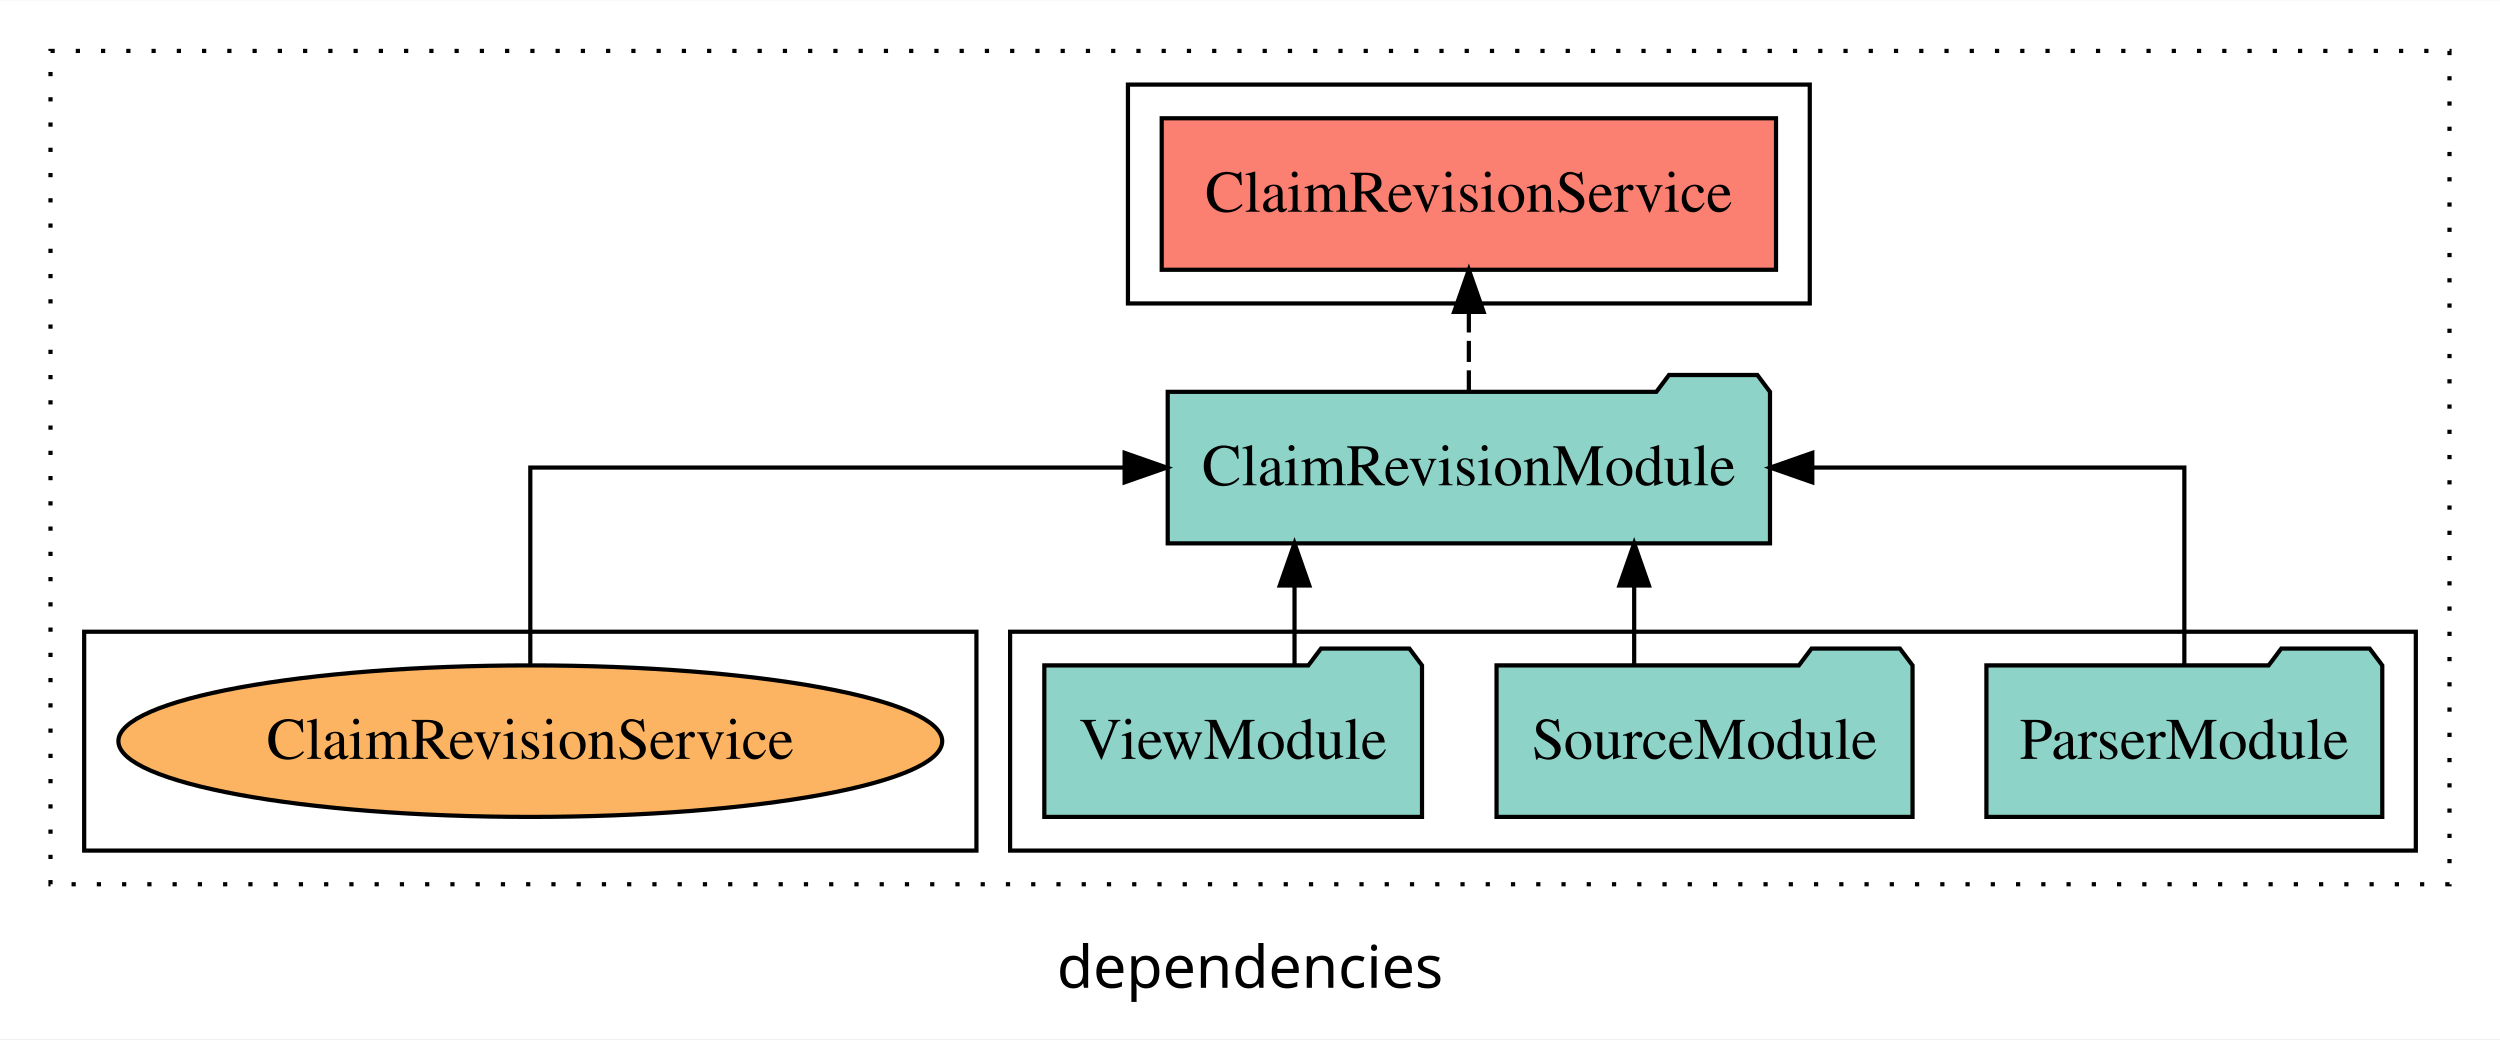
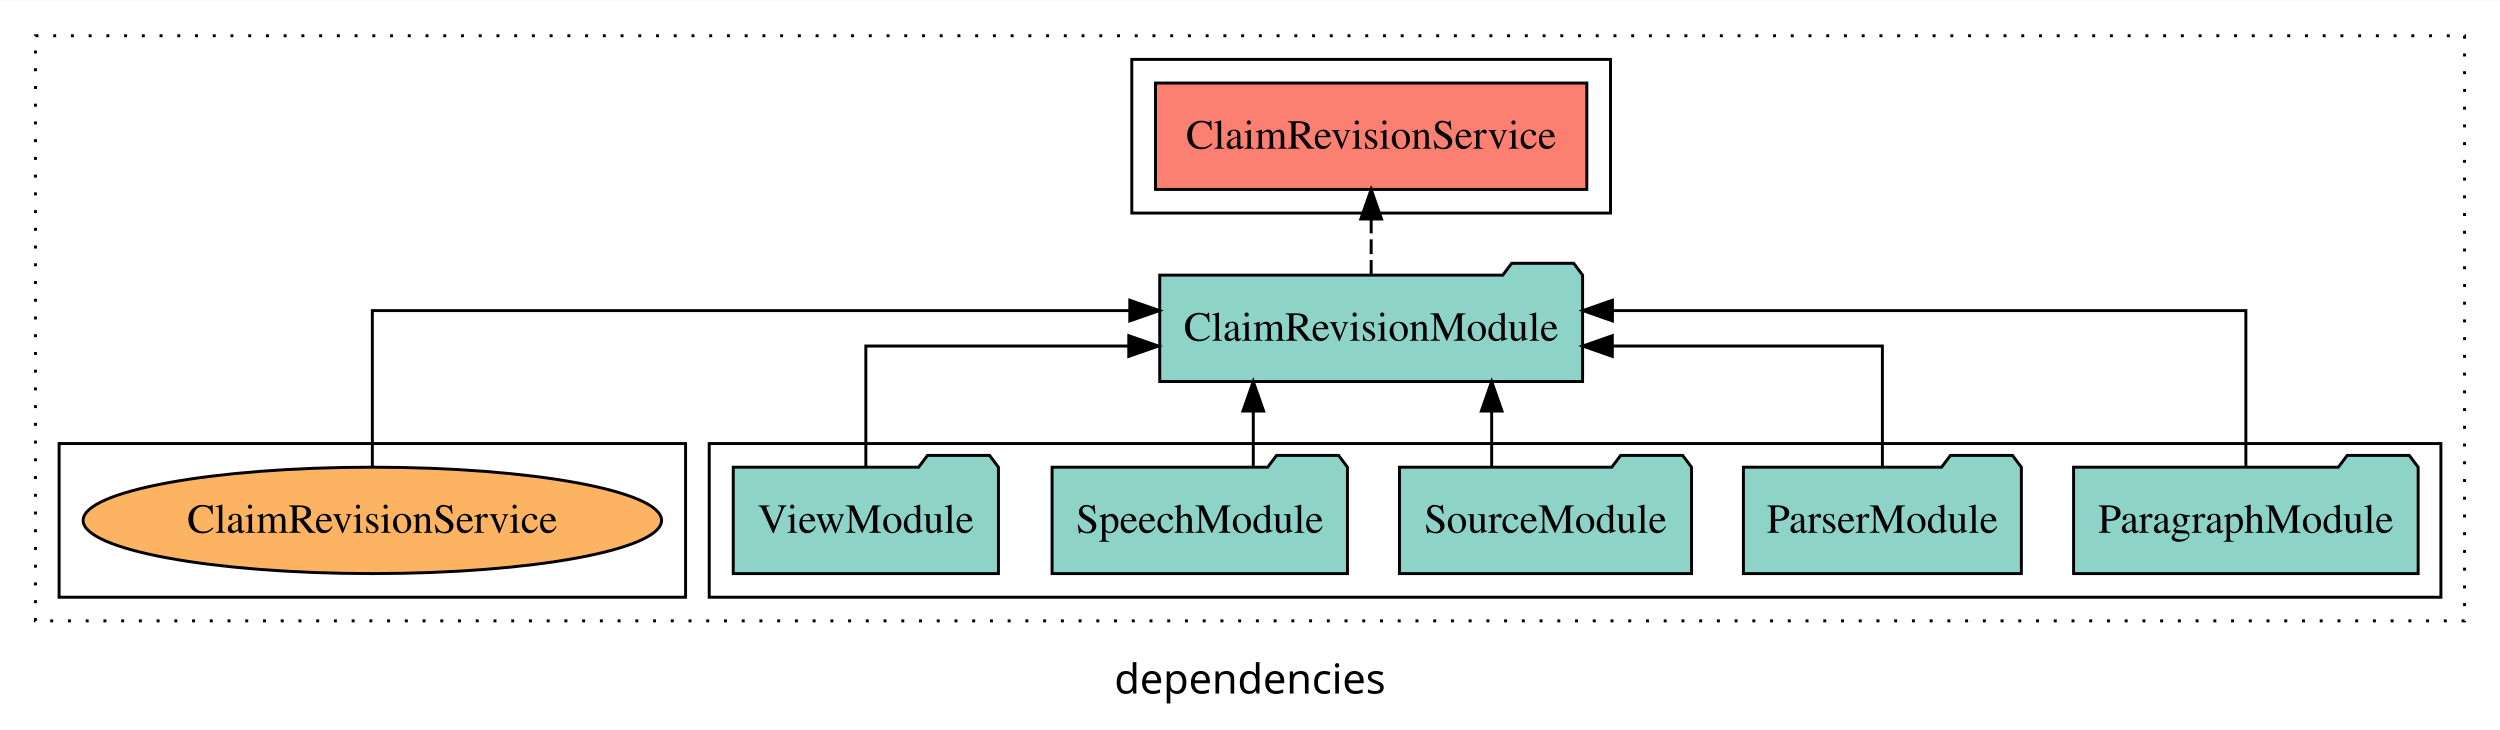
- <svg xmlns="http://www.w3.org/2000/svg" width="594pt" height="247pt" viewBox="0.00 0.00 594.00 246.80">
+ <svg xmlns="http://www.w3.org/2000/svg" width="846pt" height="247pt" viewBox="0.00 0.00 846.00 246.80">
  <g id="graph0" class="graph" transform="scale(1 1) rotate(0) translate(4 242.8)">
-     <polygon fill="white" stroke="transparent" points="-4,4 -4,-242.8 590,-242.8 590,4 -4,4" />
-     <text text-anchor="middle" x="293" y="-8.2" font-family="sans-serif" font-size="14.00">dependencies</text>
+     <polygon fill="white" stroke="transparent" points="-4,4 -4,-242.8 842,-242.8 842,4 -4,4" />
+     <text text-anchor="middle" x="419" y="-8.2" font-family="sans-serif" font-size="14.00">dependencies</text>
    <g id="clust1" class="cluster">
-       <polygon fill="none" stroke="black" stroke-dasharray="1,5" points="8,-32.8 8,-230.8 578,-230.8 578,-32.8 8,-32.8" />
+       <polygon fill="none" stroke="black" stroke-dasharray="1,5" points="8,-32.8 8,-230.8 830,-230.8 830,-32.8 8,-32.8" />
    </g>
    <g id="clust4" class="cluster">
-       <polygon fill="none" stroke="black" points="264,-170.8 264,-222.8 426,-222.8 426,-170.8 264,-170.8" />
+       <polygon fill="none" stroke="black" points="379,-170.8 379,-222.8 541,-222.8 541,-170.8 379,-170.8" />
    </g>
    <g id="clust3" class="cluster">
-       <polygon fill="none" stroke="black" points="236,-40.8 236,-92.8 570,-92.8 570,-40.8 236,-40.8" />
+       <polygon fill="none" stroke="black" points="236,-40.8 236,-92.8 822,-92.8 822,-40.8 236,-40.8" />
    </g>
    <g id="clust6" class="cluster">
      <polygon fill="none" stroke="black" points="16,-40.8 16,-92.8 228,-92.8 228,-40.8 16,-40.8" />
    </g>
    <g id="node1" class="node">
-       <polygon fill="#8dd3c7" stroke="black" points="562.03,-84.8 559.03,-88.8 538.03,-88.8 535.03,-84.8 467.97,-84.8 467.97,-48.8 562.03,-48.8 562.03,-84.8" />
-       <text text-anchor="middle" x="515" y="-62.6" font-family="Times,serif" font-size="14.00">ParserModule</text>
+       <polygon fill="#8dd3c7" stroke="black" points="814.3,-84.8 811.3,-88.8 790.3,-88.8 787.3,-84.8 697.7,-84.8 697.7,-48.8 814.3,-48.8 814.3,-84.8" />
+       <text text-anchor="middle" x="756" y="-62.6" font-family="Times,serif" font-size="14.00">ParagraphModule</text>
+     </g>
+     <g id="node6" class="node">
+       <polygon fill="#8dd3c7" stroke="black" points="531.55,-149.8 528.55,-153.8 507.55,-153.8 504.55,-149.8 388.45,-149.8 388.45,-113.8 531.55,-113.8 531.55,-149.8" />
+       <text text-anchor="middle" x="460" y="-127.6" font-family="Times,serif" font-size="14.00">ClaimRevisionModule</text>
+     </g>
+     <g id="edge1" class="edge">
+       <path fill="none" stroke="black" d="M756,-85.08C756,-106.12 756,-137.8 756,-137.8 756,-137.8 541.65,-137.8 541.65,-137.8" />
+       <polygon fill="black" stroke="black" points="541.65,-134.3 531.65,-137.8 541.65,-141.3 541.65,-134.3" />
+     </g>
+     <g id="node2" class="node">
+       <polygon fill="#8dd3c7" stroke="black" points="680.03,-84.8 677.03,-88.8 656.03,-88.8 653.03,-84.8 585.97,-84.8 585.97,-48.8 680.03,-48.8 680.03,-84.8" />
+       <text text-anchor="middle" x="633" y="-62.6" font-family="Times,serif" font-size="14.00">ParserModule</text>
+     </g>
+     <g id="edge2" class="edge">
+       <path fill="none" stroke="black" d="M633,-84.82C633,-102.17 633,-125.8 633,-125.8 633,-125.8 541.61,-125.8 541.61,-125.8" />
+       <polygon fill="black" stroke="black" points="541.61,-122.3 531.61,-125.8 541.61,-129.3 541.61,-122.3" />
+     </g>
+     <g id="node3" class="node">
+       <polygon fill="#8dd3c7" stroke="black" points="568.42,-84.8 565.42,-88.8 544.42,-88.8 541.42,-84.8 469.58,-84.8 469.58,-48.8 568.42,-48.8 568.42,-84.8" />
+       <text text-anchor="middle" x="519" y="-62.6" font-family="Times,serif" font-size="14.00">SourceModule</text>
+     </g>
+     <g id="edge3" class="edge">
+       <path fill="none" stroke="black" d="M500.78,-84.91C500.78,-84.91 500.78,-103.79 500.78,-103.79" />
+       <polygon fill="black" stroke="black" points="497.28,-103.79 500.78,-113.79 504.28,-103.79 497.28,-103.79" />
    </g>
    <g id="node4" class="node">
-       <polygon fill="#8dd3c7" stroke="black" points="416.55,-149.8 413.55,-153.8 392.55,-153.8 389.55,-149.8 273.45,-149.8 273.45,-113.8 416.55,-113.8 416.55,-149.8" />
-       <text text-anchor="middle" x="345" y="-127.6" font-family="Times,serif" font-size="14.00">ClaimRevisionModule</text>
+       <polygon fill="#8dd3c7" stroke="black" points="451.98,-84.8 448.98,-88.8 427.98,-88.8 424.98,-84.8 352.02,-84.8 352.02,-48.8 451.98,-48.8 451.98,-84.8" />
+       <text text-anchor="middle" x="402" y="-62.6" font-family="Times,serif" font-size="14.00">SpeechModule</text>
    </g>
-     <g id="edge1" class="edge">
-       <path fill="none" stroke="black" d="M515,-84.91C515,-104.14 515,-131.8 515,-131.8 515,-131.8 426.6,-131.8 426.6,-131.8" />
-       <polygon fill="black" stroke="black" points="426.6,-128.3 416.6,-131.8 426.6,-135.3 426.6,-128.3" />
+     <g id="edge4" class="edge">
+       <path fill="none" stroke="black" d="M420.11,-84.91C420.11,-84.91 420.11,-103.79 420.11,-103.79" />
+       <polygon fill="black" stroke="black" points="416.61,-103.79 420.11,-113.79 423.61,-103.79 416.61,-103.79" />
    </g>
-     <g id="node2" class="node">
-       <polygon fill="#8dd3c7" stroke="black" points="450.42,-84.8 447.42,-88.8 426.42,-88.8 423.42,-84.8 351.58,-84.8 351.58,-48.8 450.42,-48.8 450.42,-84.8" />
-       <text text-anchor="middle" x="401" y="-62.6" font-family="Times,serif" font-size="14.00">SourceModule</text>
-     </g>
-     <g id="edge2" class="edge">
-       <path fill="none" stroke="black" d="M384.28,-84.91C384.28,-84.91 384.28,-103.79 384.28,-103.79" />
-       <polygon fill="black" stroke="black" points="380.78,-103.79 384.28,-113.79 387.78,-103.79 380.78,-103.79" />
-     </g>
-     <g id="node3" class="node">
+     <g id="node5" class="node">
      <polygon fill="#8dd3c7" stroke="black" points="333.87,-84.8 330.87,-88.8 309.87,-88.8 306.87,-84.8 244.13,-84.8 244.13,-48.8 333.87,-48.8 333.87,-84.8" />
      <text text-anchor="middle" x="289" y="-62.6" font-family="Times,serif" font-size="14.00">ViewModule</text>
    </g>
-     <g id="edge3" class="edge">
-       <path fill="none" stroke="black" d="M303.58,-84.91C303.58,-84.91 303.58,-103.79 303.58,-103.79" />
-       <polygon fill="black" stroke="black" points="300.08,-103.79 303.58,-113.79 307.08,-103.79 300.08,-103.79" />
+     <g id="edge5" class="edge">
+       <path fill="none" stroke="black" d="M289,-84.82C289,-102.17 289,-125.8 289,-125.8 289,-125.8 377.98,-125.8 377.98,-125.8" />
+       <polygon fill="black" stroke="black" points="377.98,-129.3 387.98,-125.8 377.98,-122.3 377.98,-129.3" />
    </g>
-     <g id="node5" class="node">
-       <polygon fill="#fb8072" stroke="black" points="417.98,-214.8 272.02,-214.8 272.02,-178.8 417.98,-178.8 417.98,-214.8" />
-       <text text-anchor="middle" x="345" y="-192.6" font-family="Times,serif" font-size="14.00">ClaimRevisionService </text>
+     <g id="node7" class="node">
+       <polygon fill="#fb8072" stroke="black" points="532.98,-214.8 387.02,-214.8 387.02,-178.8 532.98,-178.8 532.98,-214.8" />
+       <text text-anchor="middle" x="460" y="-192.6" font-family="Times,serif" font-size="14.00">ClaimRevisionService </text>
    </g>
-     <g id="edge4" class="edge">
-       <path fill="none" stroke="black" stroke-dasharray="5,2" d="M345,-149.91C345,-149.91 345,-168.79 345,-168.79" />
-       <polygon fill="black" stroke="black" points="341.5,-168.79 345,-178.79 348.5,-168.79 341.5,-168.79" />
+     <g id="edge6" class="edge">
+       <path fill="none" stroke="black" stroke-dasharray="5,2" d="M460,-149.91C460,-149.91 460,-168.79 460,-168.79" />
+       <polygon fill="black" stroke="black" points="456.5,-168.79 460,-178.79 463.5,-168.79 456.5,-168.79" />
    </g>
-     <g id="node6" class="node">
+     <g id="node8" class="node">
      <ellipse fill="#fdb462" stroke="black" cx="122" cy="-66.8" rx="97.87" ry="18" />
      <text text-anchor="middle" x="122" y="-62.6" font-family="Times,serif" font-size="14.00">ClaimRevisionService</text>
    </g>
-     <g id="edge5" class="edge">
-       <path fill="none" stroke="black" d="M122,-84.91C122,-104.14 122,-131.8 122,-131.8 122,-131.8 263.21,-131.8 263.21,-131.8" />
-       <polygon fill="black" stroke="black" points="263.21,-135.3 273.21,-131.8 263.21,-128.3 263.21,-135.3" />
+     <g id="edge7" class="edge">
+       <path fill="none" stroke="black" d="M122,-85.08C122,-106.12 122,-137.8 122,-137.8 122,-137.8 378.32,-137.8 378.32,-137.8" />
+       <polygon fill="black" stroke="black" points="378.32,-141.3 388.32,-137.8 378.32,-134.3 378.32,-141.3" />
    </g>
  </g>
</svg>
